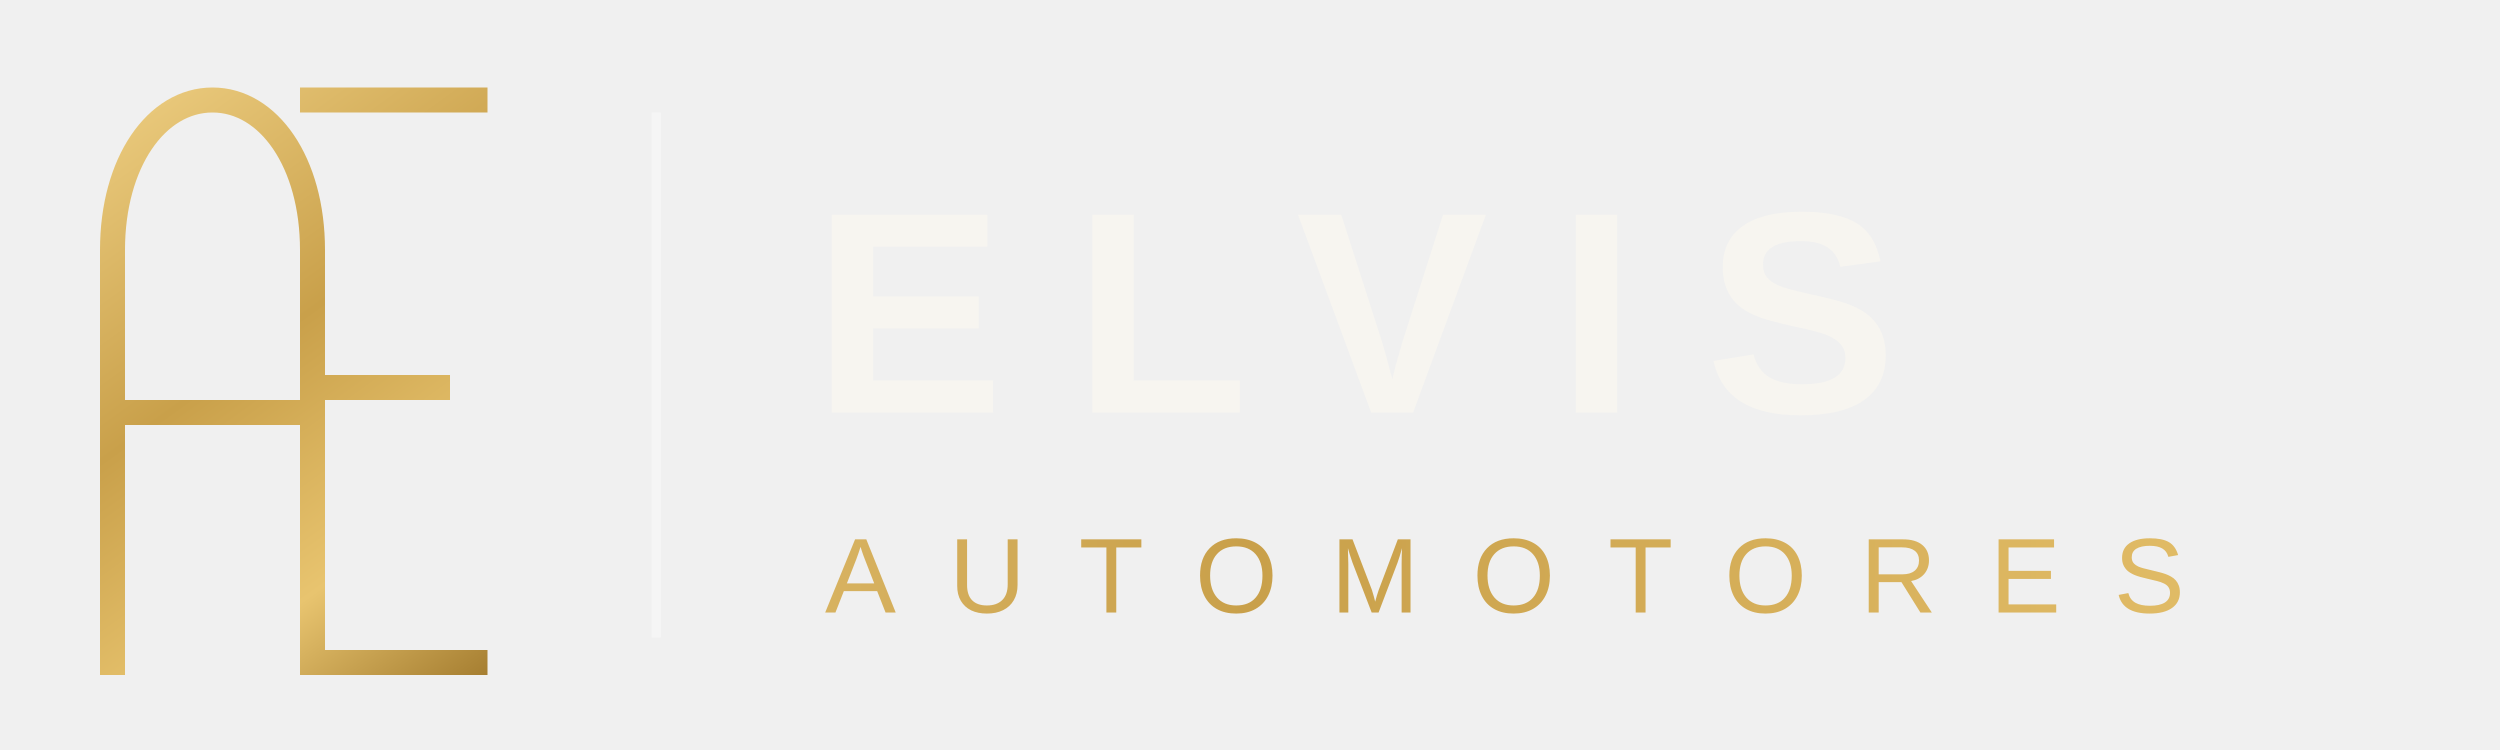
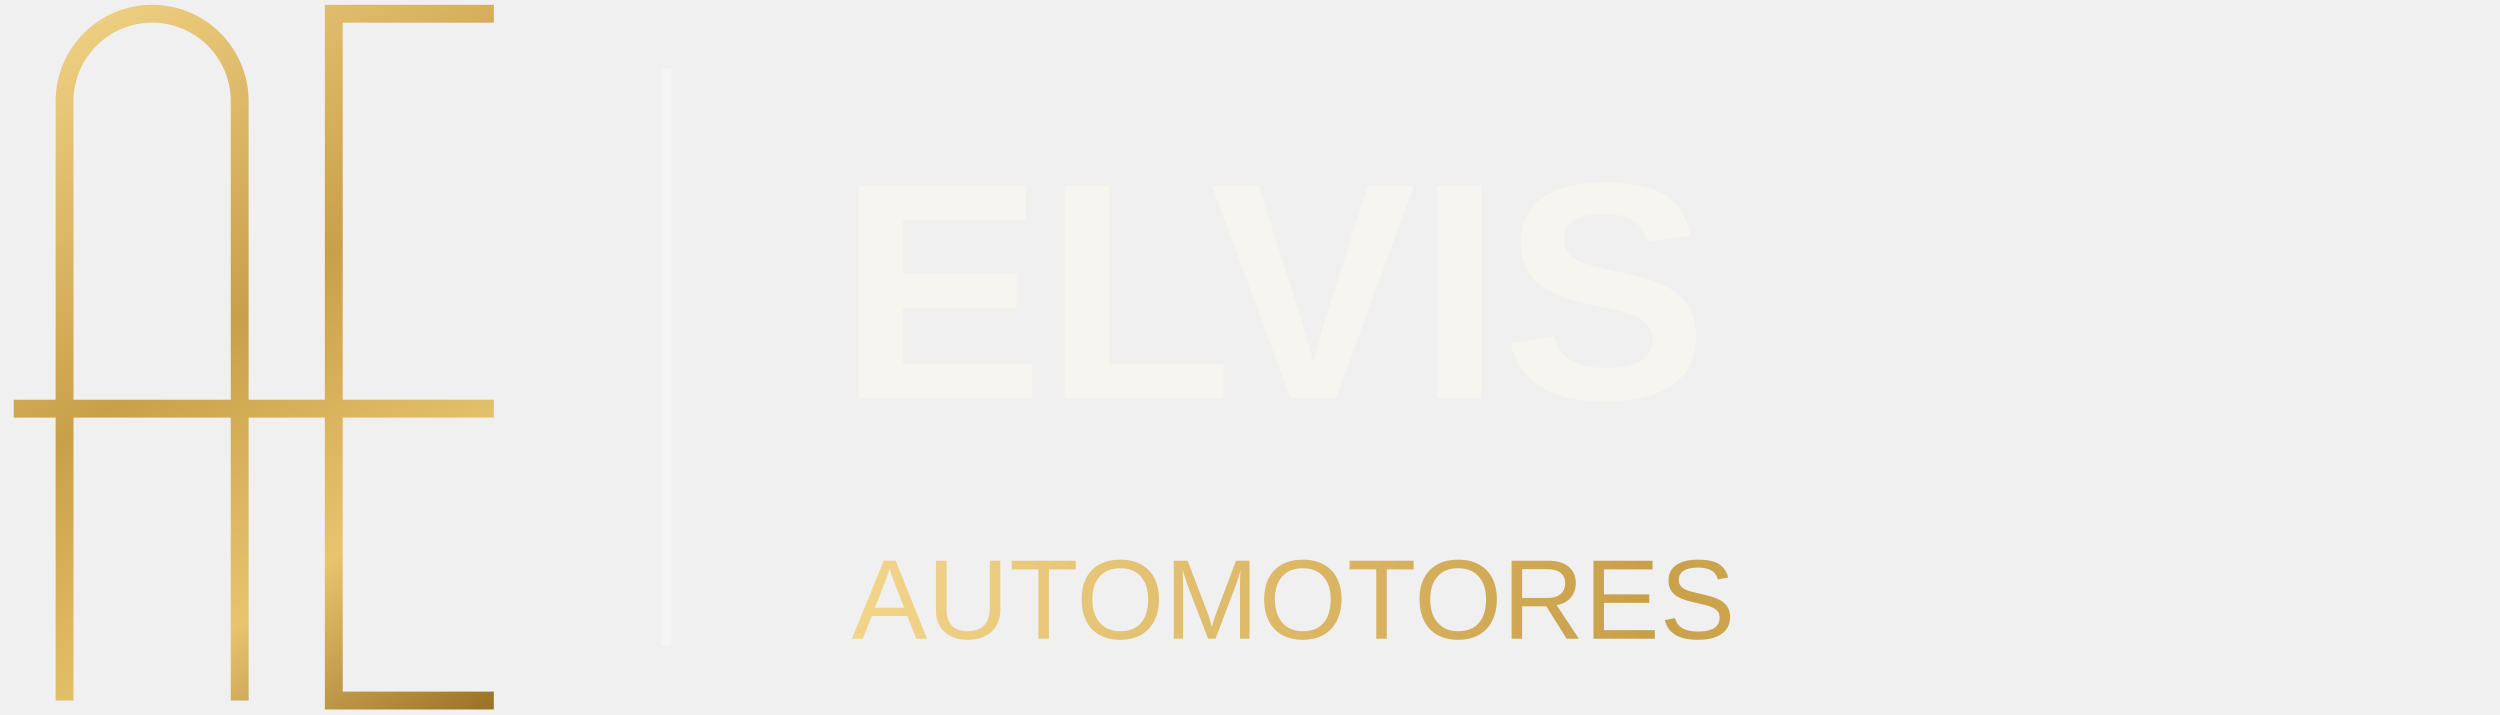
- <svg xmlns="http://www.w3.org/2000/svg" viewBox="0 0 400 120" fill="none">
+ <svg xmlns="http://www.w3.org/2000/svg" viewBox="-2 -2 364 104" fill="none">
  <defs>
-     <linearGradient id="g" x1="0" y1="0" x2="72" y2="100" gradientUnits="userSpaceOnUse">
+     <linearGradient id="g" x1="0" y1="0" x2="70" y2="100" gradientUnits="userSpaceOnUse">
      <stop offset="0" stop-color="#F3D58A" />
      <stop offset="0.45" stop-color="#C9A04A" />
      <stop offset="0.75" stop-color="#E8C46F" />
      <stop offset="1" stop-color="#9C7428" />
    </linearGradient>
-     <linearGradient id="t" x1="0" y1="0" x2="400" y2="0" gradientUnits="userSpaceOnUse">
+     <linearGradient id="t" x1="122" y1="0" x2="352" y2="0" gradientUnits="userSpaceOnUse">
      <stop offset="0" stop-color="#F3D58A" />
      <stop offset="0.5" stop-color="#C9A04A" />
      <stop offset="1" stop-color="#E8C46F" />
    </linearGradient>
  </defs>
-   <g transform="translate(10 10)" stroke="url(#g)" stroke-width="4" stroke-linecap="square">
-     <path d="M8 96V30C8 16 15 6 24 6s16 10 16 24v66" />
-     <path d="M8 56h32" />
-     <path d="M40 6h26M40 52h20M40 96h26" />
+   <g stroke="url(#g)" stroke-width="2.6">
+     <path d="M7.4 100V12.75a12.75 12.75 0 0 1 25.5 0V100" />
+     <path d="M0 57.5h69.9" />
+     <path d="M69.9 0H46.6v100h23.3" />
  </g>
-   <path d="M105 18v84" stroke="#ffffff" stroke-opacity="0.35" stroke-width="1.5" />
-   <text x="130" y="66" font-family="Montserrat, 'Helvetica Neue', Arial, sans-serif" font-weight="600" font-size="46" letter-spacing="11" fill="#F7F5F0">ELVIS</text>
-   <text x="132" y="98" font-family="Montserrat, 'Helvetica Neue', Arial, sans-serif" font-weight="500" font-size="17" letter-spacing="8.5" fill="url(#t)">AUTOMOTORES</text>
+   <path d="M95 8v84" stroke="#ffffff" stroke-opacity="0.35" stroke-width="1.5" />
+   <text x="120" y="56" font-family="Montserrat, 'Helvetica Neue', Arial, sans-serif" font-weight="600" font-size="45" fill="#F7F5F0" textLength="196" lengthAdjust="spacing">ELVIS</text>
+   <text x="122" y="91" font-family="Montserrat, 'Helvetica Neue', Arial, sans-serif" font-weight="500" font-size="16.5" fill="url(#t)" textLength="230" lengthAdjust="spacing">AUTOMOTORES</text>
</svg>
